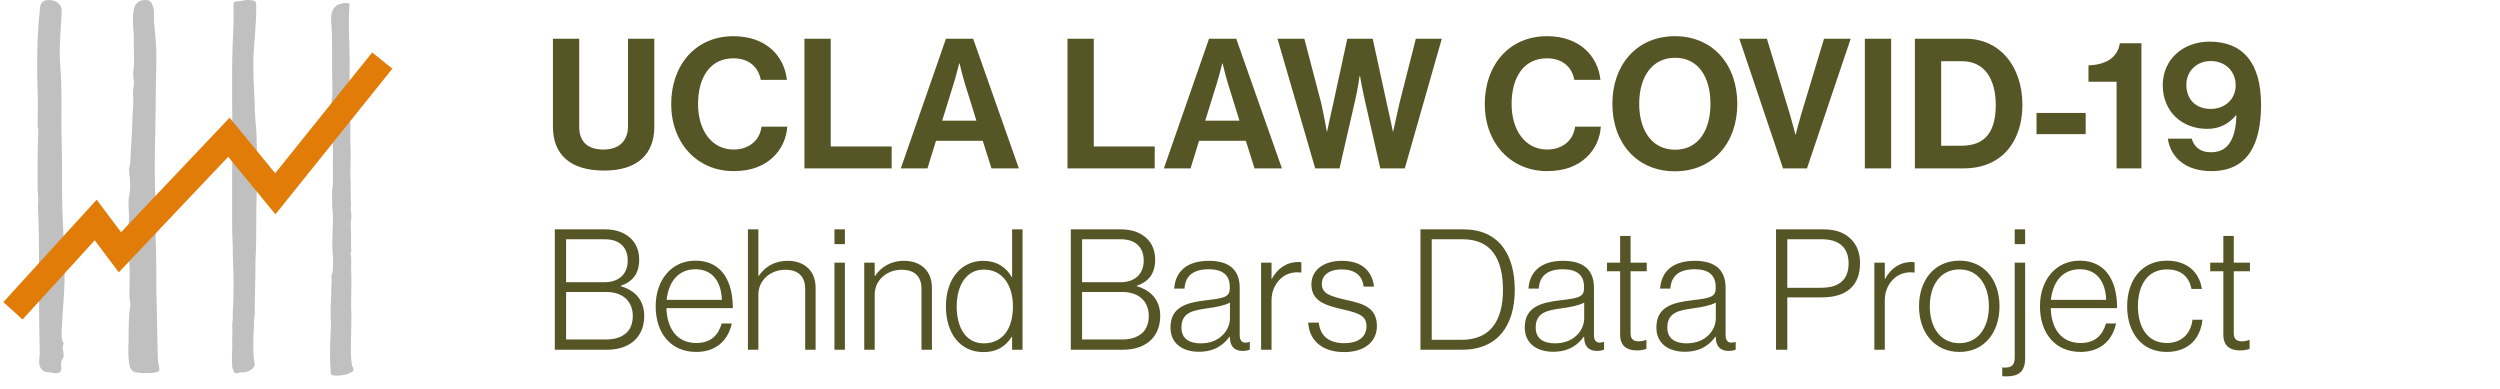
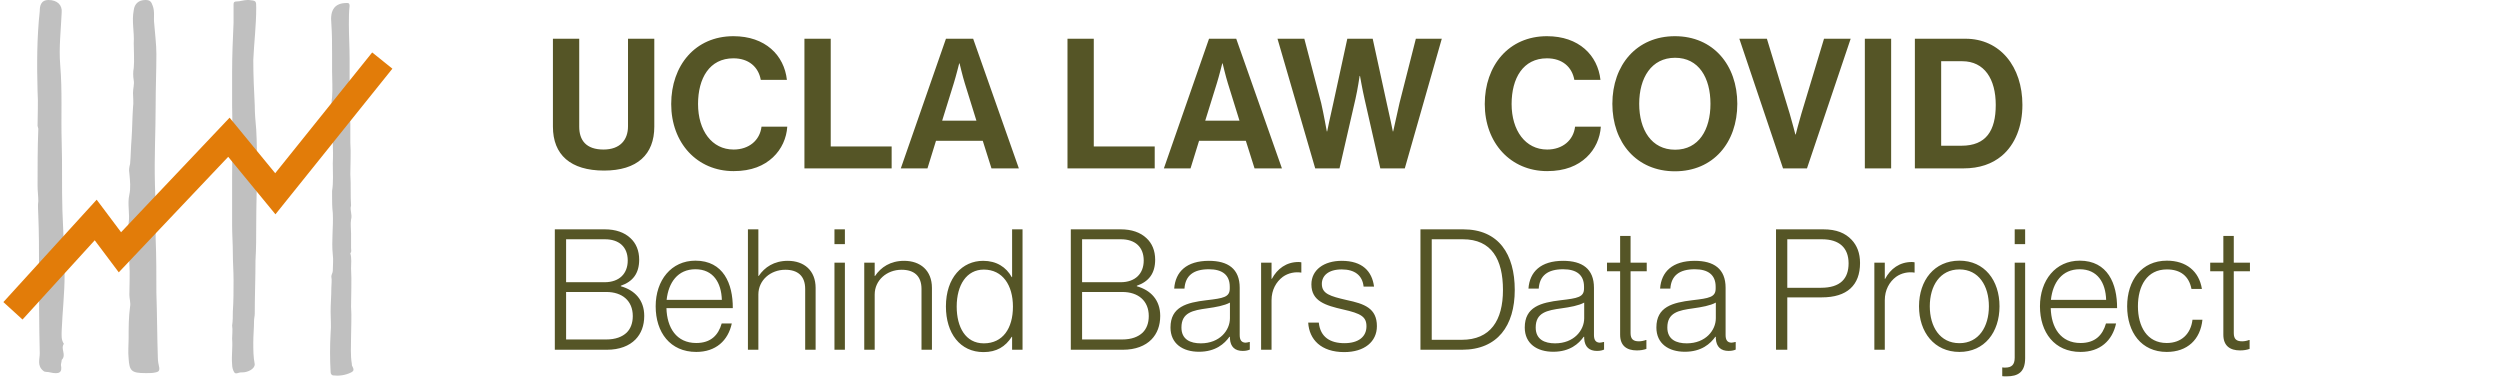
<svg xmlns="http://www.w3.org/2000/svg" width="193" height="30" viewBox="0 0 193 30" fill="none">
  <path d="M2.957 15.532C2.957 15.136 2.9 14.741 2.9 14.346C2.9 12.877 2.9 11.409 2.957 9.94C2.957 9.884 2.9 9.771 2.9 9.714C2.9 8.811 2.957 7.907 2.9 7.06C2.844 4.97 2.844 2.937 3.07 0.847C3.07 0.508 3.126 0 3.747 0C4.423 0 4.818 0.395 4.762 0.96C4.705 2.316 4.536 3.671 4.649 5.027C4.818 7.003 4.705 8.98 4.762 10.957C4.818 12.708 4.762 14.515 4.818 16.266C4.875 17.904 4.987 19.598 4.987 21.236C4.987 22.648 4.818 24.116 4.762 25.529C4.762 25.867 4.705 26.206 4.931 26.545C4.649 26.94 5.157 27.392 4.762 27.788C4.762 27.901 4.705 28.07 4.705 28.183C4.818 28.748 4.593 28.917 3.859 28.748C3.69 28.691 3.465 28.748 3.352 28.635C2.844 28.239 3.07 27.731 3.07 27.279C3.013 25.077 3.013 22.874 3.013 20.671C3.013 19.316 3.013 17.96 2.957 16.661C2.957 16.266 2.9 15.871 2.957 15.532Z" fill="#C0C0C0" />
  <path d="M11.34 28.804C11.284 28.804 11.284 28.804 11.227 28.804C10.156 28.804 9.986 28.635 9.93 27.675C9.874 27.166 9.93 26.658 9.93 26.15C9.93 25.302 9.93 24.455 10.043 23.665C10.099 23.382 9.986 23.043 9.986 22.761C9.986 21.97 10.043 21.18 9.986 20.332C9.986 20.05 9.93 19.711 9.93 19.429C10.043 18.695 9.817 17.96 9.93 17.226C10.043 16.492 9.817 15.758 9.986 15.023C10.099 14.515 10.043 13.95 9.986 13.386C9.93 13.103 9.986 12.877 10.043 12.651C10.099 12.03 10.099 11.409 10.156 10.731C10.212 9.94 10.212 9.093 10.268 8.302C10.325 7.907 10.268 7.512 10.268 7.173C10.268 6.834 10.381 6.495 10.325 6.213C10.268 5.874 10.268 5.535 10.325 5.253C10.381 4.631 10.325 3.954 10.325 3.332C10.381 2.485 10.156 1.638 10.325 0.791C10.381 0.282 10.72 0 11.227 0C11.566 0 11.678 0.113 11.791 0.452C11.961 0.904 11.848 1.355 11.904 1.807C11.961 2.598 12.073 3.389 12.073 4.179C12.073 5.478 12.017 6.777 12.017 8.076C12.017 10.11 11.904 12.143 11.961 14.233C12.017 15.645 12.017 17 12.017 18.412C12.073 19.824 12.073 21.236 12.073 22.592C12.13 24.286 12.13 25.98 12.186 27.618C12.186 27.901 12.243 28.127 12.299 28.409C12.299 28.578 12.299 28.691 12.017 28.748C11.791 28.804 11.566 28.804 11.34 28.804Z" fill="#C0C0C0" />
  <path d="M27.102 28.754C27.328 28.641 27.328 28.528 27.215 28.302C27.159 28.246 27.159 28.133 27.159 28.076C27.046 27.398 27.102 26.721 27.102 25.986C27.102 25.196 27.159 24.462 27.102 23.671C27.102 22.711 27.159 21.694 27.102 20.734C27.102 20.339 27.159 19.943 27.046 19.548C27.159 19.435 27.102 19.322 27.102 19.153C27.102 18.757 27.102 18.418 27.102 18.023C27.102 17.684 27.046 17.289 27.102 16.95C27.215 16.555 26.989 16.216 27.102 15.877C27.046 15.086 27.102 14.295 27.046 13.448C27.046 12.658 27.102 11.81 27.046 11.02C27.046 10.511 27.046 10.059 27.046 9.551C26.989 8.93 26.989 8.309 26.989 7.631C26.989 6.614 26.989 5.598 26.989 4.525C26.989 3.621 26.933 2.717 26.933 1.87C26.933 1.418 26.933 0.91 26.989 0.458C26.989 0.289 26.933 0.232 26.82 0.232H26.764C25.861 0.232 25.466 0.74 25.579 1.814C25.636 2.604 25.636 3.395 25.636 4.129C25.636 4.581 25.636 5.033 25.636 5.485C25.636 6.162 25.692 6.84 25.636 7.518C25.579 7.857 25.579 8.196 25.636 8.535C25.692 8.817 25.692 9.099 25.692 9.382C25.636 10.455 25.748 11.528 25.692 12.601C25.692 13.335 25.748 14.069 25.636 14.747C25.636 14.86 25.636 14.973 25.636 15.086C25.636 15.538 25.636 15.99 25.692 16.442C25.748 17.515 25.579 18.588 25.692 19.661C25.748 20.056 25.692 20.508 25.692 20.903C25.692 21.073 25.579 21.186 25.579 21.355C25.636 21.638 25.579 21.92 25.579 22.259C25.579 22.88 25.523 23.445 25.523 24.066C25.523 24.631 25.579 25.139 25.523 25.704C25.466 26.721 25.466 27.737 25.523 28.698C25.523 28.867 25.579 28.923 25.692 28.98C26.143 29.036 26.651 28.98 27.102 28.754Z" fill="#C0C0C0" />
-   <path d="M18.031 21.631C18.031 20.954 17.975 20.219 17.975 19.542C17.975 18.808 17.919 18.13 17.919 17.395C17.919 16.153 17.919 14.91 17.919 13.668C17.919 11.861 17.975 10.053 17.919 8.189C17.919 7.286 17.919 6.439 17.919 5.535C17.919 4.292 17.975 2.993 18.031 1.751C18.031 1.299 18.031 0.791 18.031 0.339C18.031 0.169 18.088 0.113 18.257 0.113C18.539 0.113 18.821 0 19.103 0C19.16 0 19.216 0 19.216 0C19.78 0.056 19.78 0.056 19.78 0.621C19.78 1.977 19.611 3.332 19.554 4.631C19.554 5.817 19.611 7.003 19.667 8.133C19.667 8.754 19.724 9.375 19.78 9.997C19.836 10.957 19.836 11.973 19.836 12.99C19.836 14.459 19.78 15.871 19.78 17.339C19.78 18.243 19.78 19.203 19.724 20.107C19.724 21.462 19.667 22.874 19.667 24.229C19.667 24.399 19.611 24.568 19.611 24.794C19.611 25.359 19.554 25.867 19.554 26.432C19.554 26.997 19.554 27.562 19.667 28.127C19.667 28.465 19.16 28.748 18.708 28.748C18.652 28.748 18.652 28.748 18.596 28.748C18.426 28.748 18.201 28.917 18.088 28.748C17.975 28.578 17.919 28.352 17.919 28.127C17.862 27.449 17.975 26.828 17.919 26.15C17.919 25.811 17.975 25.472 17.919 25.133C17.975 24.794 17.975 24.399 17.975 24.06C18.031 23.213 18.031 22.479 18.031 21.631C18.031 21.688 18.031 21.631 18.031 21.631Z" fill="#C0C0C0" />
+   <path d="M18.031 21.631C18.031 20.954 17.975 20.219 17.975 19.542C17.975 18.808 17.919 18.13 17.919 17.395C17.919 16.153 17.919 14.91 17.919 13.668C17.919 11.861 17.975 10.053 17.919 8.189C17.919 7.286 17.919 6.439 17.919 5.535C17.919 4.292 17.975 2.993 18.031 1.751C18.031 1.299 18.031 0.791 18.031 0.339C18.031 0.169 18.088 0.113 18.257 0.113C18.539 0.113 18.821 0 19.103 0C19.16 0 19.216 0 19.216 0C19.78 0.056 19.78 0.056 19.78 0.621C19.78 1.977 19.611 3.332 19.554 4.631C19.554 5.817 19.611 7.003 19.667 8.133C19.667 8.754 19.724 9.375 19.78 9.997C19.836 10.957 19.836 11.973 19.836 12.99C19.836 14.459 19.78 15.871 19.78 17.339C19.78 18.243 19.78 19.203 19.724 20.107C19.724 21.462 19.667 22.874 19.667 24.229C19.667 24.399 19.611 24.568 19.611 24.794C19.611 25.359 19.554 25.867 19.554 26.432C19.554 26.997 19.554 27.562 19.667 28.127C19.667 28.465 19.16 28.748 18.708 28.748C18.652 28.748 18.652 28.748 18.596 28.748C18.426 28.748 18.201 28.917 18.088 28.748C17.975 28.578 17.919 28.352 17.919 28.127C17.862 27.449 17.975 26.828 17.919 26.15C17.919 25.811 17.975 25.472 17.919 25.133C17.975 24.794 17.975 24.399 17.975 24.06C18.031 23.213 18.031 22.479 18.031 21.631C18.031 21.631 18.031 21.688 18.031 21.631Z" fill="#C0C0C0" />
  <path d="M1 23.994L7.388 16.983L9.258 19.476L17.671 10.595L21.255 14.958L29.512 4.675" stroke="#E27C09" stroke-width="2" />
-   <path d="M46.634 13.168C49.196 13.168 50.512 11.922 50.512 9.78V2.99H48.482V9.752C48.482 10.788 47.88 11.544 46.592 11.544C45.234 11.544 44.716 10.816 44.716 9.78V2.99H42.686V9.78C42.686 11.95 44.044 13.168 46.634 13.168ZM56.633 13.21C58.019 13.21 58.985 12.79 59.671 12.146C60.343 11.516 60.721 10.662 60.777 9.78H58.789C58.663 10.83 57.823 11.544 56.633 11.544C54.953 11.544 53.889 10.074 53.889 8.03C53.889 6.042 54.771 4.502 56.619 4.502C57.795 4.502 58.551 5.16 58.733 6.168H60.749C60.539 4.264 59.083 2.794 56.619 2.794C53.665 2.794 51.817 5.062 51.817 8.03C51.817 11.04 53.819 13.21 56.633 13.21ZM62.102 13H68.835V11.306H64.132V2.99H62.102V13ZM69.542 13H71.6L72.258 10.872H75.87L76.542 13H78.656L75.128 2.99H73.028L69.542 13ZM73.63 6.434C73.798 5.902 74.05 4.894 74.05 4.894H74.078C74.078 4.894 74.316 5.902 74.484 6.434L75.38 9.318H72.734L73.63 6.434ZM82.41 13H89.144V11.306H84.44V2.99H82.41V13ZM89.851 13H91.909L92.567 10.872H96.179L96.851 13H98.965L95.437 2.99H93.337L89.851 13ZM93.939 6.434C94.107 5.902 94.359 4.894 94.359 4.894H94.387C94.387 4.894 94.625 5.902 94.793 6.434L95.689 9.318H93.043L93.939 6.434ZM101.534 13H103.41L104.642 7.638C104.81 6.91 104.964 5.86 104.964 5.86H104.992C104.992 5.86 105.174 6.91 105.342 7.638L106.56 13H108.45L111.306 2.99H109.304L108.044 7.946C107.848 8.814 107.554 10.144 107.554 10.144H107.526C107.526 10.144 107.274 8.884 107.064 8.002L105.972 2.99H104.012L102.92 8.016C102.71 8.898 102.458 10.144 102.458 10.144H102.43C102.43 10.144 102.192 8.814 101.996 7.96L100.694 2.99H98.622L101.534 13ZM119.44 13.21C120.826 13.21 121.792 12.79 122.478 12.146C123.15 11.516 123.528 10.662 123.584 9.78H121.596C121.47 10.83 120.63 11.544 119.44 11.544C117.76 11.544 116.696 10.074 116.696 8.03C116.696 6.042 117.578 4.502 119.426 4.502C120.602 4.502 121.358 5.16 121.54 6.168H123.556C123.346 4.264 121.89 2.794 119.426 2.794C116.472 2.794 114.624 5.062 114.624 8.03C114.624 11.04 116.626 13.21 119.44 13.21ZM129.304 13.224C132.258 13.224 134.12 11.012 134.12 8.016C134.12 5.02 132.258 2.794 129.304 2.794C126.35 2.794 124.474 5.02 124.474 8.016C124.474 11.012 126.35 13.224 129.304 13.224ZM129.318 11.558C127.484 11.558 126.546 10.004 126.546 8.016C126.546 6.014 127.484 4.46 129.318 4.46C131.152 4.46 132.048 6.014 132.048 8.016C132.048 10.004 131.152 11.558 129.318 11.558ZM137.65 13H139.498L142.872 2.99H140.814L139.064 8.786C138.868 9.43 138.63 10.382 138.63 10.382H138.602C138.602 10.382 138.364 9.444 138.168 8.786L136.404 2.99H134.276L137.65 13ZM143.966 13H145.996V2.99H143.966V13ZM147.828 13H151.566C152.826 13 153.792 12.65 154.534 12.034C155.584 11.152 156.13 9.724 156.13 8.1C156.13 5.146 154.408 2.99 151.734 2.99H147.828V13ZM149.858 11.25V4.726H151.482C153.204 4.726 154.072 6.112 154.072 8.1C154.072 10.088 153.33 11.25 151.426 11.25H149.858ZM157.22 10.354H161.014V8.716H157.22V10.354ZM163.4 13H165.318V3.34H163.652C163.456 4.572 162.406 5.006 161.23 5.048V6.308H163.4V13ZM170.717 13.21C173.531 13.21 174.553 11.138 174.553 8.072C174.553 4.824 173.125 3.214 170.577 3.214C168.519 3.214 166.965 4.6 166.965 6.574C166.965 8.618 168.449 9.948 170.395 9.948C171.445 9.948 172.117 9.486 172.621 8.898H172.649C172.635 9.892 172.425 10.676 172.047 11.152C171.711 11.572 171.263 11.754 170.661 11.754C169.807 11.754 169.359 11.278 169.205 10.704H167.357C167.567 12.146 168.715 13.21 170.717 13.21ZM170.661 8.408C169.485 8.408 168.785 7.638 168.785 6.546C168.785 5.51 169.569 4.712 170.675 4.712C171.767 4.712 172.593 5.482 172.593 6.574C172.593 7.68 171.753 8.408 170.661 8.408Z" fill="#555526" />
+   <path d="M46.634 13.168C49.196 13.168 50.512 11.922 50.512 9.78V2.99H48.482V9.752C48.482 10.788 47.88 11.544 46.592 11.544C45.234 11.544 44.716 10.816 44.716 9.78V2.99H42.686V9.78C42.686 11.95 44.044 13.168 46.634 13.168ZM56.633 13.21C58.019 13.21 58.985 12.79 59.671 12.146C60.343 11.516 60.721 10.662 60.777 9.78H58.789C58.663 10.83 57.823 11.544 56.633 11.544C54.953 11.544 53.889 10.074 53.889 8.03C53.889 6.042 54.771 4.502 56.619 4.502C57.795 4.502 58.551 5.16 58.733 6.168H60.749C60.539 4.264 59.083 2.794 56.619 2.794C53.665 2.794 51.817 5.062 51.817 8.03C51.817 11.04 53.819 13.21 56.633 13.21ZM62.102 13H68.835V11.306H64.132V2.99H62.102V13ZM69.542 13H71.6L72.258 10.872H75.87L76.542 13H78.656L75.128 2.99H73.028L69.542 13ZM73.63 6.434C73.798 5.902 74.05 4.894 74.05 4.894H74.078C74.078 4.894 74.316 5.902 74.484 6.434L75.38 9.318H72.734L73.63 6.434ZM82.41 13H89.144V11.306H84.44V2.99H82.41V13ZM89.851 13H91.909L92.567 10.872H96.179L96.851 13H98.965L95.437 2.99H93.337L89.851 13ZM93.939 6.434C94.107 5.902 94.359 4.894 94.359 4.894H94.387C94.387 4.894 94.625 5.902 94.793 6.434L95.689 9.318H93.043L93.939 6.434ZM101.534 13H103.41L104.642 7.638C104.81 6.91 104.964 5.86 104.964 5.86H104.992C104.992 5.86 105.174 6.91 105.342 7.638L106.56 13H108.45L111.306 2.99H109.304L108.044 7.946C107.848 8.814 107.554 10.144 107.554 10.144H107.526C107.526 10.144 107.274 8.884 107.064 8.002L105.972 2.99H104.012L102.92 8.016C102.71 8.898 102.458 10.144 102.458 10.144H102.43C102.43 10.144 102.192 8.814 101.996 7.96L100.694 2.99H98.622L101.534 13ZM119.44 13.21C120.826 13.21 121.792 12.79 122.478 12.146C123.15 11.516 123.528 10.662 123.584 9.78H121.596C121.47 10.83 120.63 11.544 119.44 11.544C117.76 11.544 116.696 10.074 116.696 8.03C116.696 6.042 117.578 4.502 119.426 4.502C120.602 4.502 121.358 5.16 121.54 6.168H123.556C123.346 4.264 121.89 2.794 119.426 2.794C116.472 2.794 114.624 5.062 114.624 8.03C114.624 11.04 116.626 13.21 119.44 13.21ZM129.304 13.224C132.258 13.224 134.12 11.012 134.12 8.016C134.12 5.02 132.258 2.794 129.304 2.794C126.35 2.794 124.474 5.02 124.474 8.016C124.474 11.012 126.35 13.224 129.304 13.224ZM129.318 11.558C127.484 11.558 126.546 10.004 126.546 8.016C126.546 6.014 127.484 4.46 129.318 4.46C131.152 4.46 132.048 6.014 132.048 8.016C132.048 10.004 131.152 11.558 129.318 11.558ZM137.65 13H139.498L142.872 2.99H140.814L139.064 8.786C138.868 9.43 138.63 10.382 138.63 10.382H138.602C138.602 10.382 138.364 9.444 138.168 8.786L136.404 2.99H134.276L137.65 13ZM143.966 13H145.996V2.99H143.966V13ZM147.828 13H151.566C152.826 13 153.792 12.65 154.534 12.034C155.584 11.152 156.13 9.724 156.13 8.1C156.13 5.146 154.408 2.99 151.734 2.99H147.828V13ZM149.858 11.25V4.726H151.482C153.204 4.726 154.072 6.112 154.072 8.1C154.072 10.088 153.33 11.25 151.426 11.25H149.858Z" fill="#555526" />
  <path d="M42.832 27H46.862C47.824 27 48.578 26.701 49.059 26.207C49.501 25.752 49.735 25.141 49.735 24.387C49.735 23.152 48.994 22.398 47.928 22.099V22.06C48.864 21.735 49.345 21.098 49.345 20.045C49.345 19.343 49.098 18.771 48.669 18.381C48.201 17.939 47.525 17.705 46.693 17.705H42.832V27ZM43.703 26.207V22.541H46.81C48.032 22.541 48.851 23.217 48.851 24.4C48.851 24.946 48.682 25.375 48.383 25.674C48.045 25.999 47.525 26.207 46.81 26.207H43.703ZM43.703 21.787V18.472H46.706C47.785 18.472 48.461 19.057 48.461 20.11C48.461 21.124 47.811 21.787 46.68 21.787H43.703ZM53.751 27.169C55.259 27.169 56.208 26.298 56.494 24.972H55.714C55.454 25.882 54.869 26.48 53.751 26.48C52.217 26.48 51.489 25.297 51.45 23.789H56.572C56.585 21.904 55.844 20.123 53.686 20.123C51.827 20.123 50.618 21.631 50.618 23.646C50.618 25.661 51.736 27.169 53.751 27.169ZM51.463 23.152C51.606 21.813 52.321 20.786 53.686 20.786C55.064 20.786 55.688 21.826 55.727 23.152H51.463ZM57.74 27H58.546V22.736C58.546 21.631 59.482 20.825 60.626 20.825C61.575 20.825 62.16 21.293 62.16 22.307V27H62.966V22.229C62.966 20.877 62.069 20.136 60.821 20.136C59.755 20.136 59.027 20.63 58.572 21.306H58.546V17.705H57.74V27ZM64.42 27H65.226V20.279H64.42V27ZM64.42 18.849H65.226V17.705H64.42V18.849ZM66.72 27H67.526V22.736C67.526 21.631 68.462 20.825 69.606 20.825C70.555 20.825 71.14 21.293 71.14 22.307V27H71.946V22.229C71.946 20.877 71.049 20.136 69.801 20.136C68.735 20.136 68.007 20.63 67.552 21.306H67.526V20.279H66.72V27ZM75.924 27.182C76.938 27.182 77.614 26.766 78.108 25.999H78.134V27H78.94V17.705H78.134V21.397H78.108C77.679 20.617 76.925 20.136 75.898 20.136C74.299 20.136 73.025 21.423 73.025 23.659C73.025 25.726 74.117 27.182 75.924 27.182ZM75.95 26.506C74.533 26.506 73.857 25.245 73.857 23.672C73.857 21.995 74.624 20.812 75.95 20.812C77.406 20.812 78.199 22.021 78.199 23.672C78.199 25.349 77.419 26.506 75.95 26.506ZM82.666 27H86.696C87.658 27 88.412 26.701 88.893 26.207C89.335 25.752 89.569 25.141 89.569 24.387C89.569 23.152 88.828 22.398 87.762 22.099V22.06C88.698 21.735 89.179 21.098 89.179 20.045C89.179 19.343 88.932 18.771 88.503 18.381C88.035 17.939 87.359 17.705 86.527 17.705H82.666V27ZM83.537 26.207V22.541H86.644C87.866 22.541 88.685 23.217 88.685 24.4C88.685 24.946 88.516 25.375 88.217 25.674C87.879 25.999 87.359 26.207 86.644 26.207H83.537ZM83.537 21.787V18.472H86.54C87.619 18.472 88.295 19.057 88.295 20.11C88.295 21.124 87.645 21.787 86.514 21.787H83.537ZM92.559 27.156C93.846 27.156 94.535 26.532 94.912 25.999H94.951V26.142C94.99 26.792 95.354 27.091 95.939 27.091C96.199 27.091 96.368 27.039 96.485 26.987V26.402H96.446C96.329 26.428 96.238 26.454 96.147 26.454C95.861 26.441 95.705 26.272 95.705 25.869V22.216C95.705 20.747 94.795 20.136 93.326 20.136C91.597 20.136 90.739 20.981 90.648 22.281H91.441C91.506 21.28 92.13 20.786 93.326 20.786C94.366 20.786 94.938 21.228 94.938 22.138V22.268C94.938 22.944 94.457 23.022 93.131 23.178C91.61 23.36 90.362 23.685 90.362 25.284C90.362 26.532 91.311 27.156 92.559 27.156ZM92.702 26.506C91.909 26.506 91.207 26.22 91.207 25.284C91.207 24.127 92.078 23.958 93.209 23.802C93.859 23.711 94.522 23.594 94.951 23.36V24.569C94.951 25.492 94.171 26.506 92.702 26.506ZM97.357 27H98.163V23.178C98.163 22.385 98.514 21.761 99.034 21.371C99.45 21.072 99.983 20.968 100.464 21.046V20.253C100.412 20.24 100.347 20.227 100.243 20.227C99.307 20.227 98.605 20.747 98.189 21.527H98.163V20.279H97.357V27ZM103.775 27.182C105.335 27.182 106.297 26.376 106.297 25.18C106.297 23.789 105.322 23.451 103.97 23.165C102.683 22.866 102.046 22.684 102.046 21.917C102.046 21.293 102.54 20.799 103.58 20.799C104.581 20.799 105.179 21.254 105.27 22.125H106.076C105.92 20.942 105.179 20.136 103.58 20.136C102.202 20.136 101.24 20.838 101.24 21.956C101.24 23.256 102.332 23.581 103.697 23.893C105.075 24.205 105.491 24.452 105.491 25.193C105.491 25.973 104.906 26.493 103.788 26.493C102.709 26.493 101.929 26.038 101.812 24.907H100.993C101.071 26.207 101.981 27.182 103.775 27.182ZM110.53 26.233V18.472H112.935C115.158 18.472 116.029 20.032 116.029 22.385C116.029 24.738 115.067 26.233 112.844 26.233H110.53ZM109.659 27H112.87C115.613 27 116.939 25.141 116.939 22.385C116.939 19.629 115.704 17.705 112.961 17.705H109.659V27ZM119.908 27.156C121.195 27.156 121.884 26.532 122.261 25.999H122.3V26.142C122.339 26.792 122.703 27.091 123.288 27.091C123.548 27.091 123.717 27.039 123.834 26.987V26.402H123.795C123.678 26.428 123.587 26.454 123.496 26.454C123.21 26.441 123.054 26.272 123.054 25.869V22.216C123.054 20.747 122.144 20.136 120.675 20.136C118.946 20.136 118.088 20.981 117.997 22.281H118.79C118.855 21.28 119.479 20.786 120.675 20.786C121.715 20.786 122.287 21.228 122.287 22.138V22.268C122.287 22.944 121.806 23.022 120.48 23.178C118.959 23.36 117.711 23.685 117.711 25.284C117.711 26.532 118.66 27.156 119.908 27.156ZM120.051 26.506C119.258 26.506 118.556 26.22 118.556 25.284C118.556 24.127 119.427 23.958 120.558 23.802C121.208 23.711 121.871 23.594 122.3 23.36V24.569C122.3 25.492 121.52 26.506 120.051 26.506ZM126.361 27.052C126.647 27.052 126.881 27.013 127.102 26.935V26.246H127.063C126.946 26.298 126.712 26.35 126.53 26.35C126.101 26.35 125.88 26.194 125.88 25.713V20.942H127.128V20.279H125.88V18.212H125.074V20.279H124.06V20.942H125.074V25.843C125.074 26.701 125.594 27.052 126.361 27.052ZM130.07 27.156C131.357 27.156 132.046 26.532 132.423 25.999H132.462V26.142C132.501 26.792 132.865 27.091 133.45 27.091C133.71 27.091 133.879 27.039 133.996 26.987V26.402H133.957C133.84 26.428 133.749 26.454 133.658 26.454C133.372 26.441 133.216 26.272 133.216 25.869V22.216C133.216 20.747 132.306 20.136 130.837 20.136C129.108 20.136 128.25 20.981 128.159 22.281H128.952C129.017 21.28 129.641 20.786 130.837 20.786C131.877 20.786 132.449 21.228 132.449 22.138V22.268C132.449 22.944 131.968 23.022 130.642 23.178C129.121 23.36 127.873 23.685 127.873 25.284C127.873 26.532 128.822 27.156 130.07 27.156ZM130.213 26.506C129.42 26.506 128.718 26.22 128.718 25.284C128.718 24.127 129.589 23.958 130.72 23.802C131.37 23.711 132.033 23.594 132.462 23.36V24.569C132.462 25.492 131.682 26.506 130.213 26.506ZM137.108 27H137.979V22.957H140.644C142.594 22.957 143.595 22.021 143.595 20.305C143.595 19.538 143.361 18.953 142.945 18.511C142.451 17.991 141.775 17.705 140.761 17.705H137.108V27ZM137.979 22.216V18.472H140.657C141.996 18.472 142.711 19.135 142.711 20.331C142.711 21.501 142.087 22.216 140.579 22.216H137.979ZM144.7 27H145.506V23.178C145.506 22.385 145.857 21.761 146.377 21.371C146.793 21.072 147.326 20.968 147.807 21.046V20.253C147.755 20.24 147.69 20.227 147.586 20.227C146.65 20.227 145.948 20.747 145.532 21.527H145.506V20.279H144.7V27ZM151.268 26.493C149.76 26.493 148.98 25.219 148.98 23.646C148.98 22.073 149.76 20.799 151.268 20.799C152.763 20.799 153.543 22.073 153.543 23.646C153.543 25.219 152.763 26.493 151.268 26.493ZM151.268 27.169C153.205 27.169 154.362 25.648 154.362 23.646C154.362 21.644 153.205 20.123 151.268 20.123C149.331 20.123 148.148 21.644 148.148 23.646C148.148 25.648 149.331 27.169 151.268 27.169ZM154.573 29.041C154.638 29.054 154.807 29.054 154.911 29.054C155.782 29.054 156.341 28.742 156.341 27.65V20.279H155.535V27.611C155.535 28.157 155.301 28.378 154.807 28.378C154.755 28.378 154.638 28.378 154.586 28.365H154.573V29.041ZM155.535 18.849H156.341V17.705H155.535V18.849ZM160.618 27.169C162.126 27.169 163.075 26.298 163.361 24.972H162.581C162.321 25.882 161.736 26.48 160.618 26.48C159.084 26.48 158.356 25.297 158.317 23.789H163.439C163.452 21.904 162.711 20.123 160.553 20.123C158.694 20.123 157.485 21.631 157.485 23.646C157.485 25.661 158.603 27.169 160.618 27.169ZM158.33 23.152C158.473 21.813 159.188 20.786 160.553 20.786C161.931 20.786 162.555 21.826 162.594 23.152H158.33ZM167.271 27.169C168.87 27.169 169.871 26.207 170.027 24.686H169.26C169.13 25.765 168.415 26.48 167.271 26.48C165.75 26.48 165.048 25.206 165.048 23.646C165.048 22.086 165.737 20.799 167.284 20.799C168.324 20.799 168.987 21.306 169.182 22.307H169.988C169.767 20.929 168.766 20.123 167.284 20.123C165.334 20.123 164.216 21.644 164.216 23.646C164.216 25.648 165.308 27.169 167.271 27.169ZM172.929 27.052C173.215 27.052 173.449 27.013 173.67 26.935V26.246H173.631C173.514 26.298 173.28 26.35 173.098 26.35C172.669 26.35 172.448 26.194 172.448 25.713V20.942H173.696V20.279H172.448V18.212H171.642V20.279H170.628V20.942H171.642V25.843C171.642 26.701 172.162 27.052 172.929 27.052Z" fill="#555526" />
</svg>
